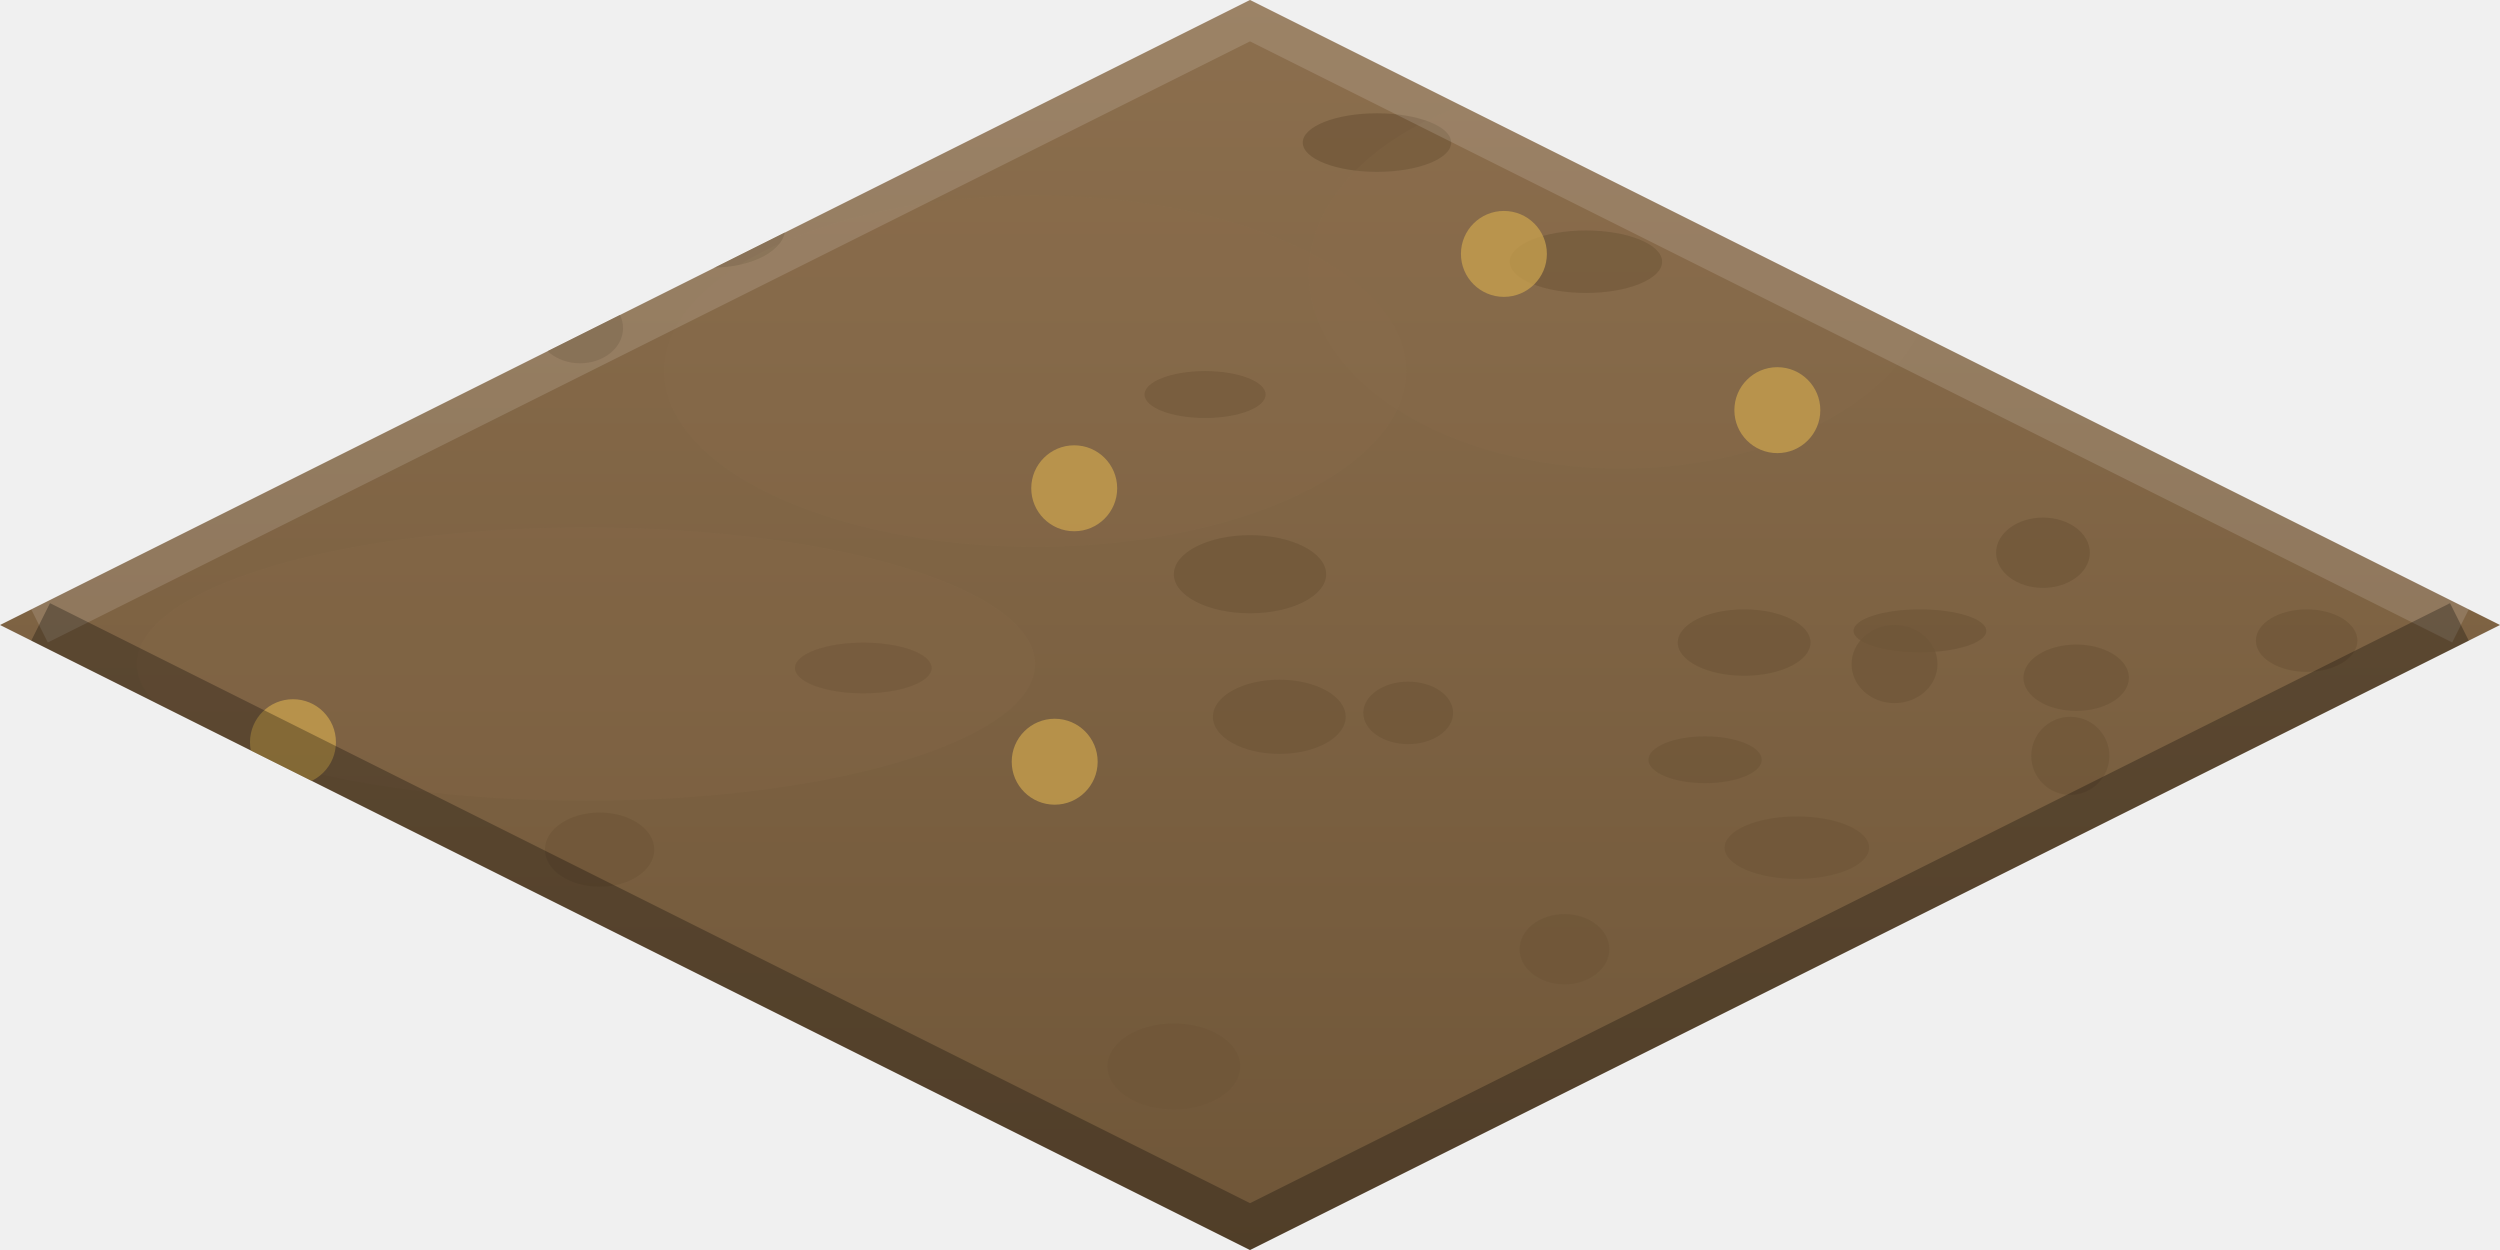
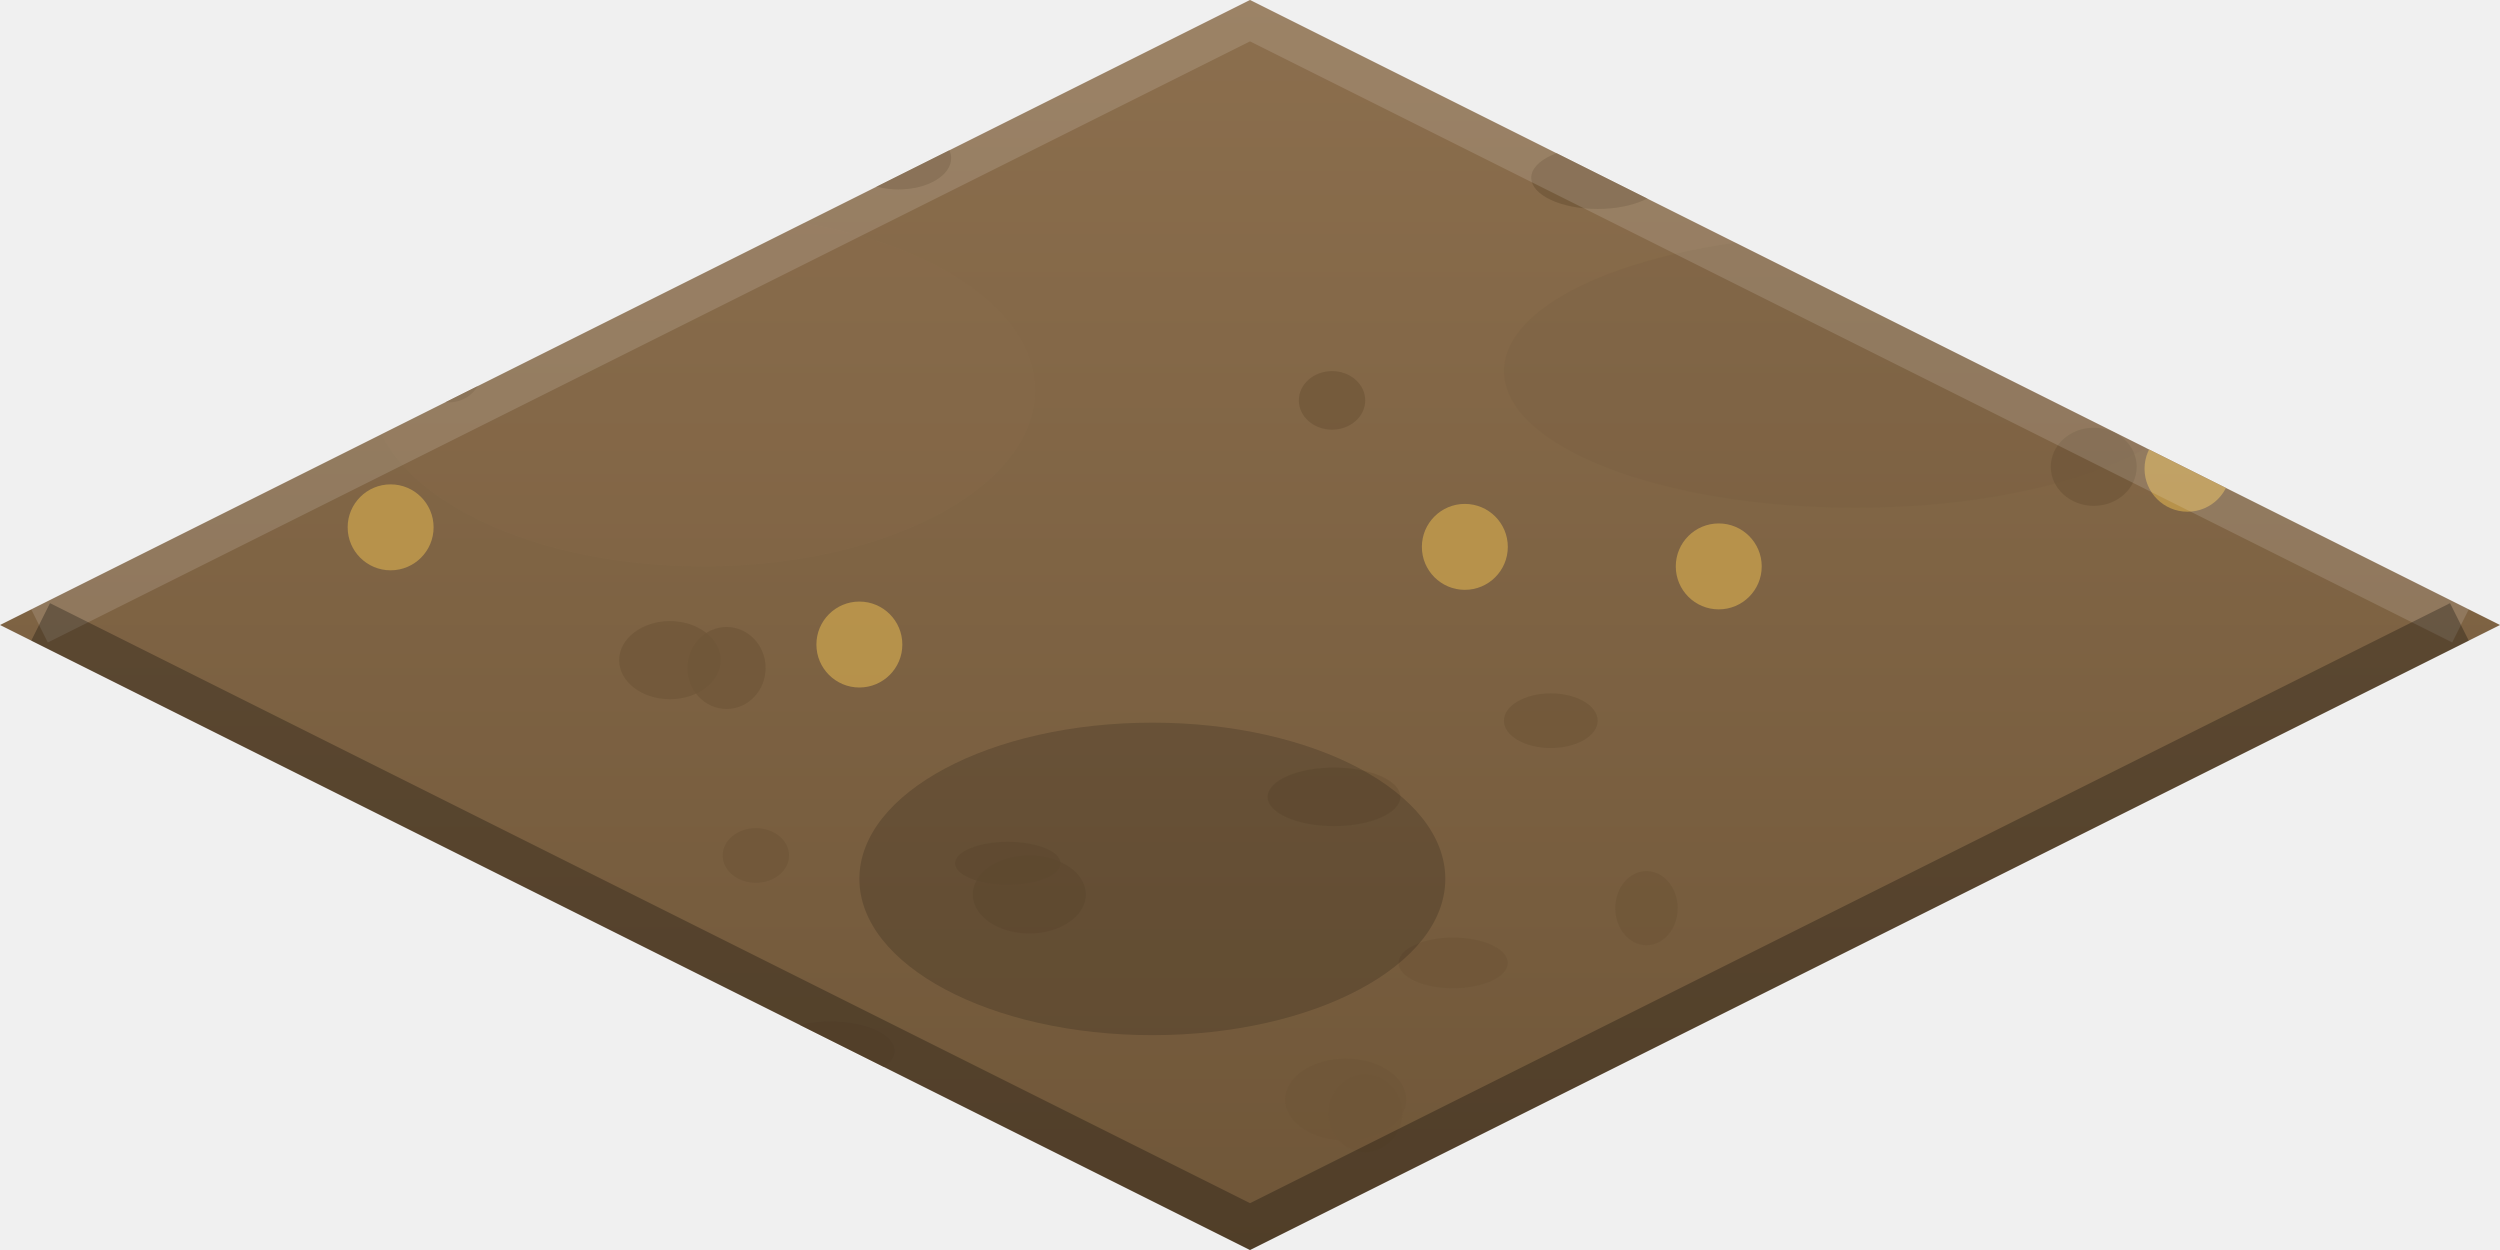
<svg xmlns="http://www.w3.org/2000/svg" width="128" height="64" viewBox="0 0 128 64">
  <defs>
    <linearGradient id="tg" x1="0" y1="0" x2="0" y2="1">
      <stop offset="0" stop-color="#8C6F4E" stop-opacity="1" />
      <stop offset="1" stop-color="#6F5638" stop-opacity="1" />
    </linearGradient>
    <clipPath id="dia">
      <path d="M64,0 L128,32 L64,64 L0,32 Z" />
    </clipPath>
    <filter id="blur4" x="-50%" y="-50%" width="200%" height="200%">
      <feGaussianBlur stdDeviation="4" />
    </filter>
    <filter id="blur2" x="-50%" y="-50%" width="200%" height="200%">
      <feGaussianBlur stdDeviation="2" />
    </filter>
    <filter id="blur8" x="-80%" y="-80%" width="260%" height="260%">
      <feGaussianBlur stdDeviation="8" />
    </filter>
  </defs>
  <g clip-path="url(#dia)">
    <rect width="128" height="64" fill="url(#tg)" />
-     <ellipse cx="72.1" cy="36.5" rx="2.3" ry="1.6" fill="#6F5638" opacity=".7" />
-     <ellipse cx="30.7" cy="43.5" rx="2.8" ry="1.9" fill="#6F5638" opacity=".7" />
-     <ellipse cx="104.6" cy="28.3" rx="2.4" ry="1.8" fill="#6F5638" opacity=".7" />
-     <ellipse cx="44.2" cy="34.2" rx="3.5" ry="1.3" fill="#6F5638" opacity=".7" />
-     <ellipse cx="92.0" cy="43.4" rx="3.7" ry="1.6" fill="#6F5638" opacity=".7" />
-     <ellipse cx="61.7" cy="20.2" rx="3.1" ry="1.2" fill="#6F5638" opacity=".7" />
-     <ellipse cx="106.8" cy="45.1" rx="2.3" ry="1.9" fill="#6F5638" opacity=".7" />
-     <ellipse cx="115.7" cy="55.9" rx="3.4" ry="1.3" fill="#6F5638" opacity=".7" />
-     <ellipse cx="114.2" cy="47.8" rx="1.6" ry="1.0" fill="#6F5638" opacity=".7" />
-     <ellipse cx="60.1" cy="54.6" rx="3.4" ry="2.2" fill="#6F5638" opacity=".7" />
-     <ellipse cx="98.3" cy="32.3" rx="3.4" ry="1.1" fill="#6F5638" opacity=".7" />
-     <ellipse cx="106.3" cy="34.7" rx="2.7" ry="1.7" fill="#6F5638" opacity=".7" />
-     <ellipse cx="97.0" cy="34.0" rx="2.2" ry="2.0" fill="#6F5638" opacity=".7" />
-     <ellipse cx="19.9" cy="11.8" rx="3.4" ry="1.0" fill="#6F5638" opacity=".7" />
-     <ellipse cx="106.5" cy="53.0" rx="1.6" ry="2.2" fill="#6F5638" opacity=".7" />
-     <ellipse cx="118.1" cy="32.8" rx="2.6" ry="1.6" fill="#6F5638" opacity=".7" />
-     <ellipse cx="70.5" cy="7.3" rx="3.8" ry="1.5" fill="#6F5638" opacity=".7" />
-     <ellipse cx="81.2" cy="13.4" rx="3.9" ry="1.6" fill="#6F5638" opacity=".7" />
-     <ellipse cx="29.7" cy="16.8" rx="2.2" ry="1.8" fill="#6F5638" opacity=".7" />
-     <ellipse cx="80.1" cy="48.6" rx="2.3" ry="1.8" fill="#6F5638" opacity=".7" />
-     <ellipse cx="106.0" cy="38.7" rx="2.0" ry="2.0" fill="#6F5638" opacity=".7" />
-     <ellipse cx="89.3" cy="32.9" rx="3.4" ry="1.7" fill="#6F5638" opacity=".7" />
-     <ellipse cx="65.5" cy="36.7" rx="3.4" ry="1.9" fill="#6F5638" opacity=".7" />
-     <ellipse cx="87.3" cy="38.9" rx="2.9" ry="1.2" fill="#6F5638" opacity=".7" />
-     <ellipse cx="64.0" cy="29.4" rx="3.9" ry="2.0" fill="#6F5638" opacity=".7" />
-     <ellipse cx="36.5" cy="11.7" rx="3.7" ry="2.0" fill="#6F5638" opacity=".7" />
-     <ellipse cx="53" cy="19" rx="19" ry="9" fill="#8C6F4E" opacity=".16" />
-     <ellipse cx="30" cy="34" rx="23" ry="7" fill="#8C6F4E" opacity=".16" />
-     <ellipse cx="83" cy="14" rx="16" ry="10" fill="#8C6F4E" opacity=".16" />
-     <circle cx="55" cy="25" r="2.2" fill="#C9A24E" opacity=".75" />
-     <circle cx="77" cy="13" r="2.2" fill="#C9A24E" opacity=".75" />
-     <circle cx="91" cy="21" r="2.2" fill="#C9A24E" opacity=".75" />
-     <circle cx="54" cy="39" r="2.2" fill="#C9A24E" opacity=".75" />
-     <circle cx="15" cy="38" r="2.2" fill="#C9A24E" opacity=".75" />
+     <ellipse cx="68.9" cy="56.3" rx="3.1" ry="2.1" fill="#6F5638" opacity=".7" />
+     <ellipse cx="46.0" cy="8.1" rx="2.7" ry="1.6" fill="#6F5638" opacity=".7" />
+     <ellipse cx="69.9" cy="57.0" rx="1.9" ry="2.0" fill="#6F5638" opacity=".7" />
+     <ellipse cx="23.0" cy="18.9" rx="1.7" ry="1.7" fill="#6F5638" opacity=".7" />
+     <ellipse cx="8.4" cy="44.7" rx="2.4" ry="1.4" fill="#6F5638" opacity=".7" />
+     <ellipse cx="84.3" cy="46.5" rx="1.6" ry="1.9" fill="#6F5638" opacity=".7" />
+     <ellipse cx="115.6" cy="41.5" rx="3.4" ry="1.0" fill="#6F5638" opacity=".7" />
+     <ellipse cx="38.7" cy="43.8" rx="1.7" ry="1.4" fill="#6F5638" opacity=".7" />
+     <ellipse cx="74.4" cy="49.3" rx="2.8" ry="1.3" fill="#6F5638" opacity=".7" />
+     <ellipse cx="42.5" cy="53.8" rx="3.3" ry="1.5" fill="#6F5638" opacity=".7" />
+     <ellipse cx="37.2" cy="34.2" rx="2.0" ry="2.1" fill="#6F5638" opacity=".7" />
+     <ellipse cx="16.1" cy="52.6" rx="3.9" ry="1.2" fill="#6F5638" opacity=".7" />
+     <ellipse cx="81.8" cy="9.1" rx="3.4" ry="1.6" fill="#6F5638" opacity=".7" />
+     <ellipse cx="52.7" cy="45.8" rx="2.9" ry="2.0" fill="#6F5638" opacity=".7" />
+     <ellipse cx="51.6" cy="44.2" rx="2.7" ry="1.1" fill="#6F5638" opacity=".7" />
+     <ellipse cx="17.7" cy="20.6" rx="2.9" ry="2.0" fill="#6F5638" opacity=".7" />
+     <ellipse cx="107.2" cy="23.9" rx="2.2" ry="2.0" fill="#6F5638" opacity=".7" />
+     <ellipse cx="79.4" cy="36.9" rx="2.4" ry="1.4" fill="#6F5638" opacity=".7" />
+     <ellipse cx="119.8" cy="55.8" rx="2.7" ry="1.7" fill="#6F5638" opacity=".7" />
+     <ellipse cx="23.3" cy="11.1" rx="1.9" ry="2.0" fill="#6F5638" opacity=".7" />
+     <ellipse cx="23.5" cy="47.8" rx="3.2" ry="1.6" fill="#6F5638" opacity=".7" />
+     <ellipse cx="8.4" cy="12.1" rx="2.0" ry="1.9" fill="#6F5638" opacity=".7" />
+     <ellipse cx="68.2" cy="20.5" rx="1.7" ry="1.5" fill="#6F5638" opacity=".7" />
+     <ellipse cx="68.3" cy="40.8" rx="3.4" ry="1.5" fill="#6F5638" opacity=".7" />
+     <ellipse cx="34.3" cy="33.8" rx="2.6" ry="2.0" fill="#6F5638" opacity=".7" />
+     <ellipse cx="30.9" cy="6.2" rx="3.4" ry="1.6" fill="#6F5638" opacity=".7" />
+     <ellipse cx="36" cy="20" rx="17" ry="9" fill="#8C6F4E" opacity=".16" />
+     <ellipse cx="95" cy="19" rx="18" ry="7" fill="#6F5638" opacity=".16" />
+     <ellipse cx="59" cy="45" rx="15" ry="8" fill="#000" opacity=".16" />
+     <circle cx="44" cy="33" r="2.2" fill="#C9A24E" opacity=".75" />
+     <circle cx="20" cy="27" r="2.2" fill="#C9A24E" opacity=".75" />
+     <circle cx="112" cy="24" r="2.2" fill="#C9A24E" opacity=".75" />
+     <circle cx="75" cy="28" r="2.2" fill="#C9A24E" opacity=".75" />
+     <circle cx="88" cy="29" r="2.2" fill="#C9A24E" opacity=".75" />
    <path d="M2,32 L64,1 L126,32" fill="none" stroke="#fff" stroke-width="2" opacity=".14" />
    <path d="M2,32 L64,63 L126,32" fill="none" stroke="#000" stroke-width="2.5" opacity=".28" />
  </g>
</svg>
